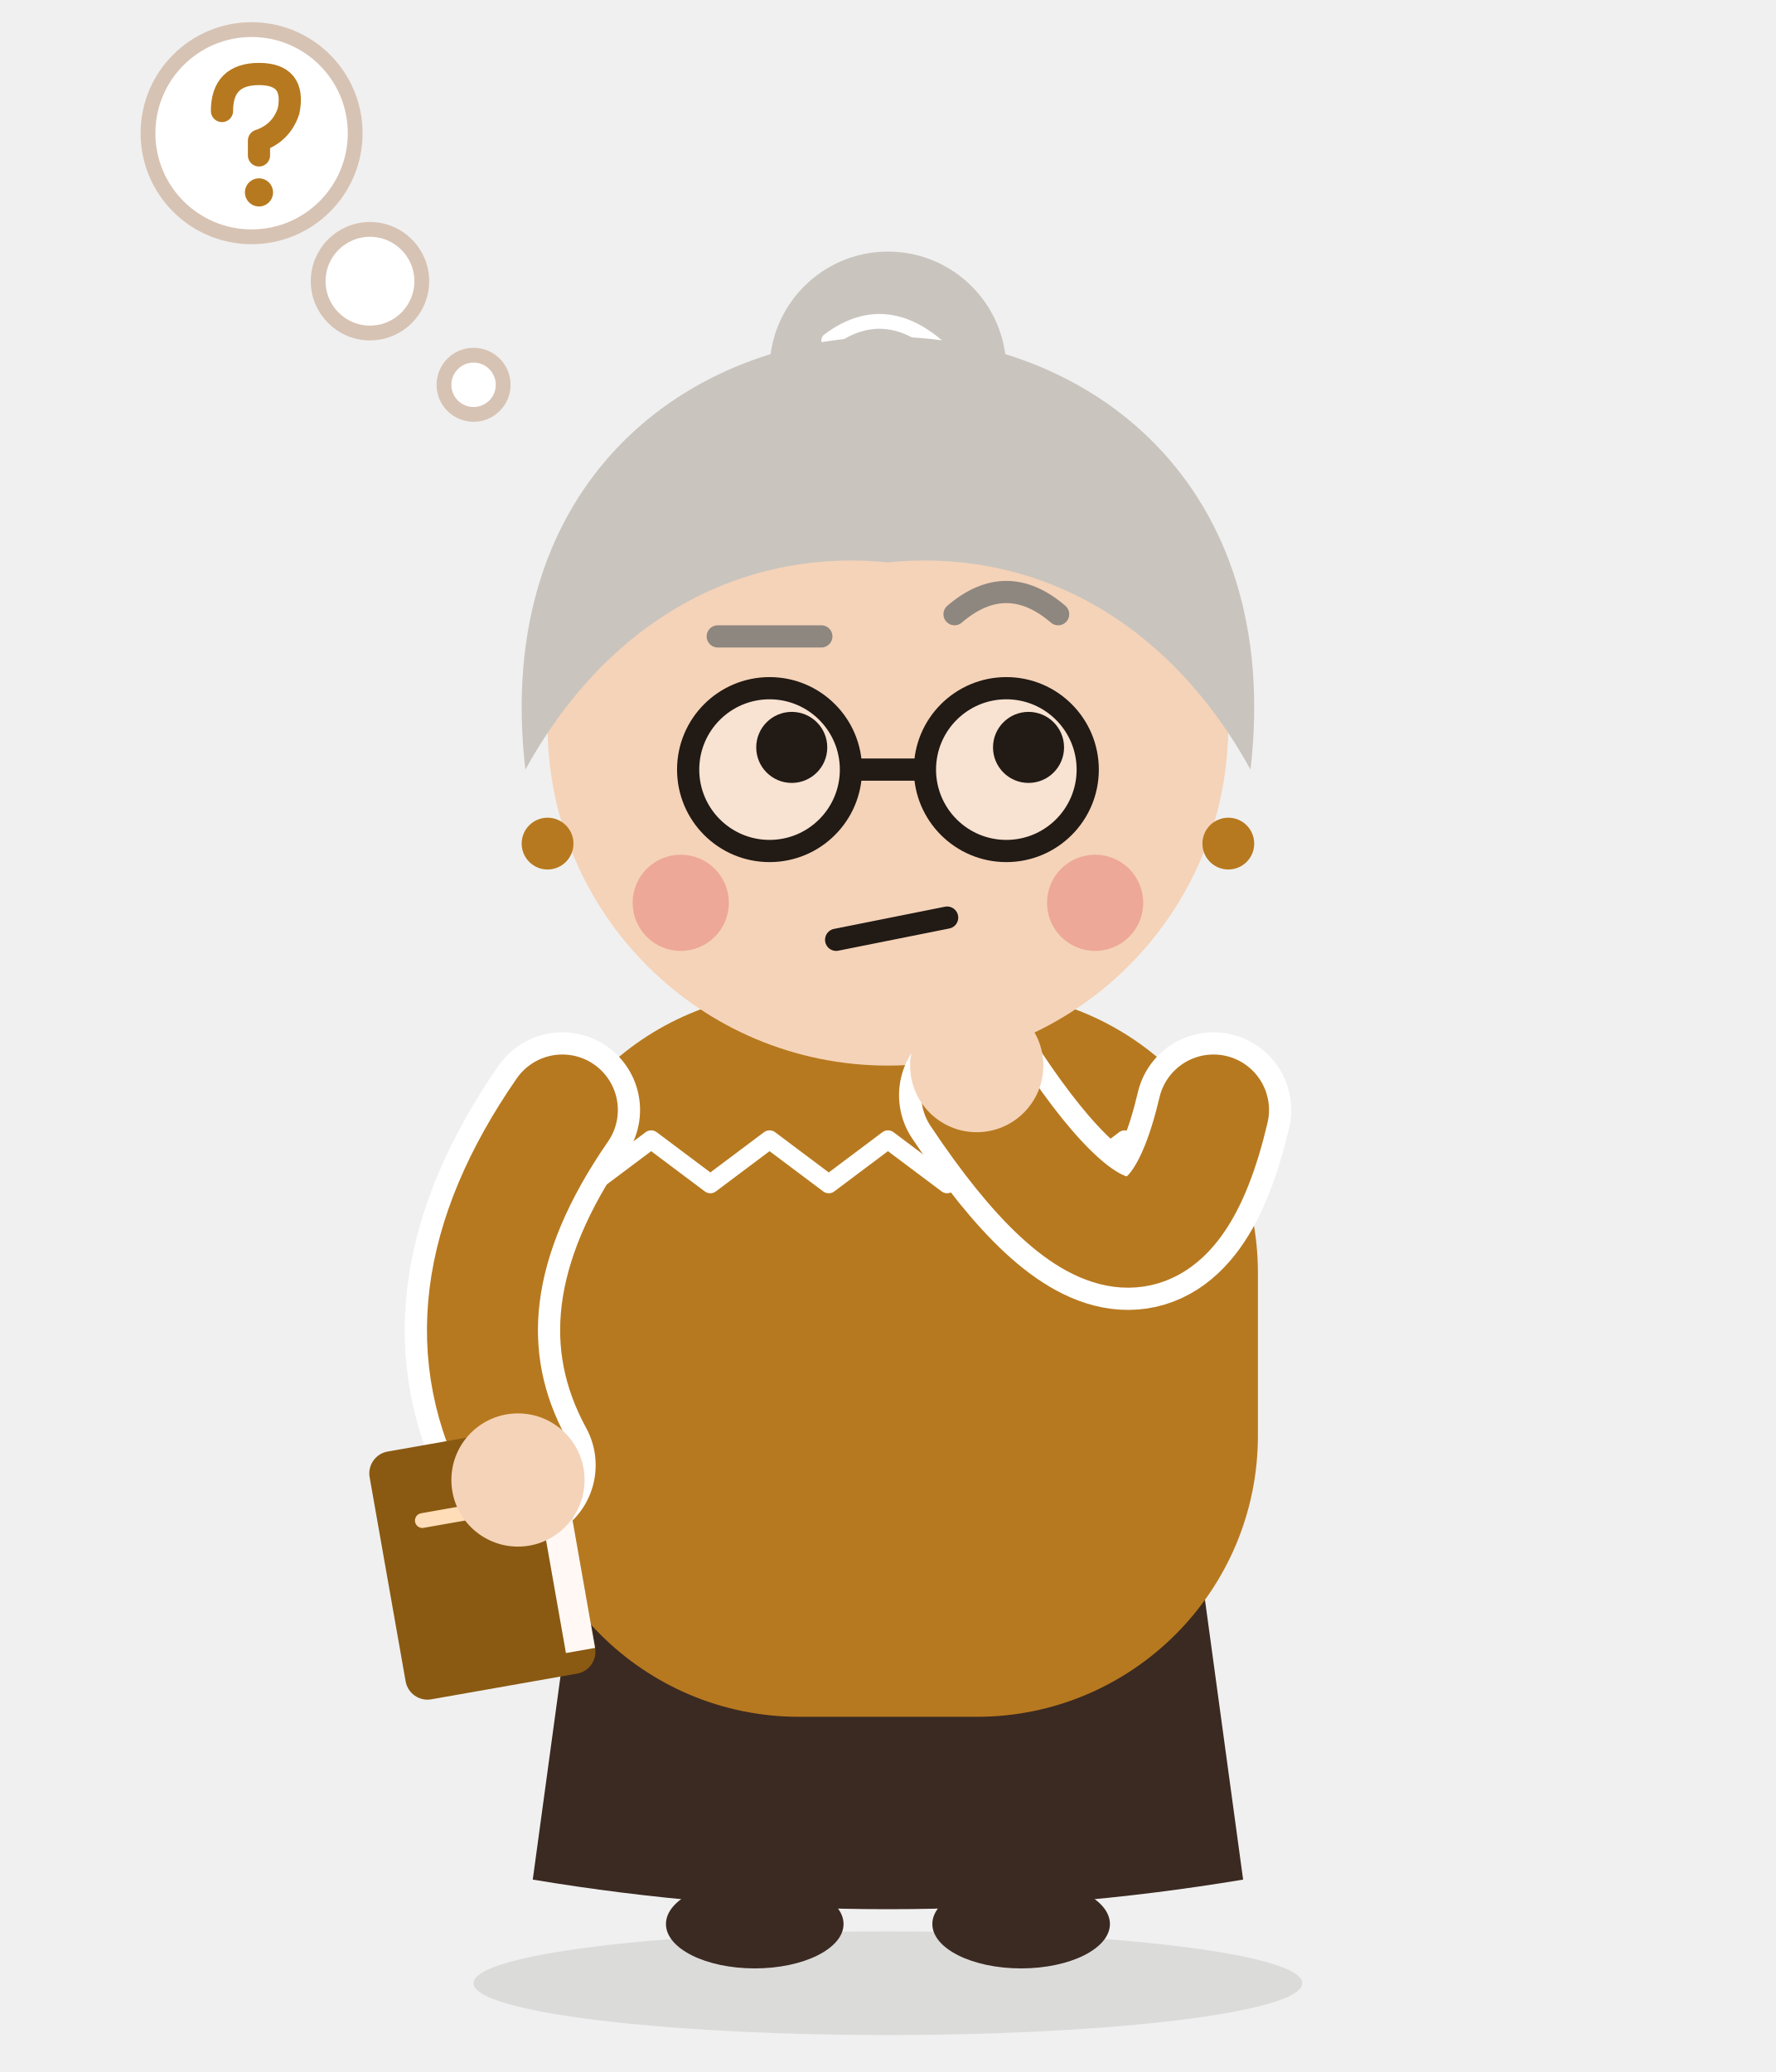
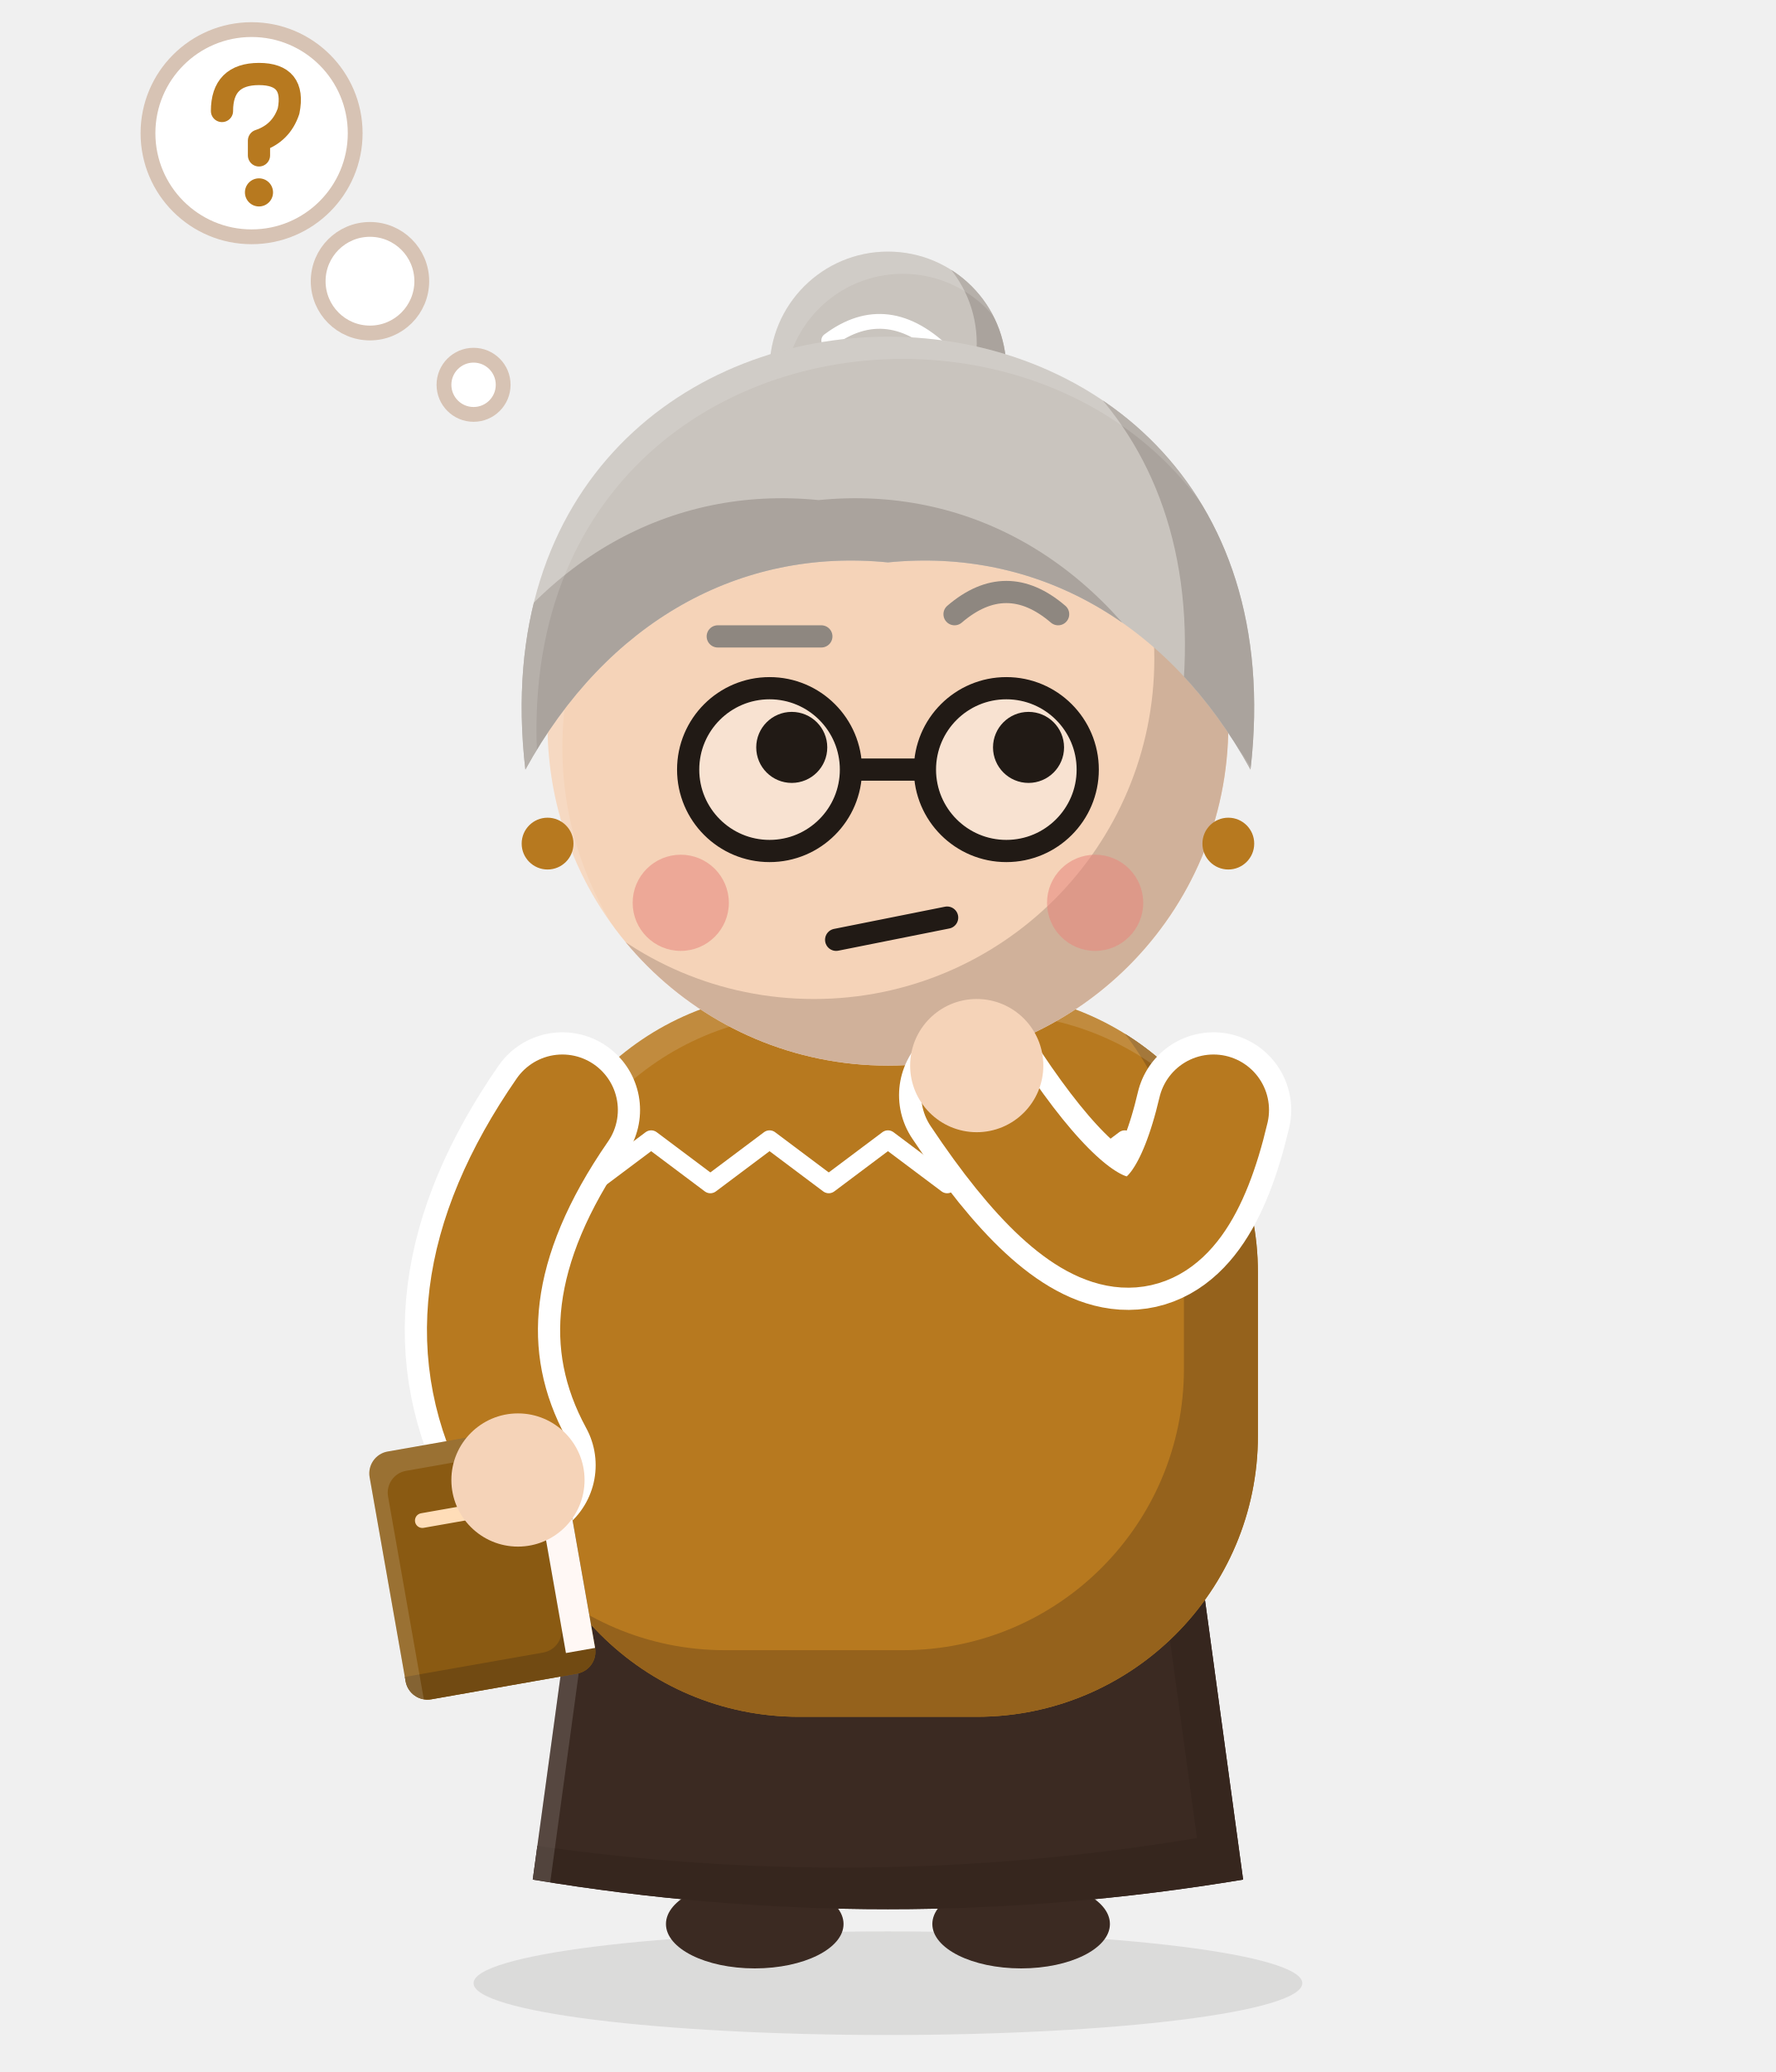
<svg xmlns="http://www.w3.org/2000/svg" viewBox="0 0 240 280" role="img" aria-label="Maite pensando" width="240" height="280">
  <ellipse cx="120" cy="268" rx="56" ry="7" fill="#211A15" opacity="0.1" />
  <g data-motion="Sway" data-pivot="120 264">
    <ellipse cx="102" cy="260" rx="12" ry="6" fill="#3B2A22" />
    <ellipse cx="138" cy="260" rx="12" ry="6" fill="#3B2A22" />
    <path d="M78 210 L162 210 L168 254 Q120 262 72 254 Z" fill="#3B2A22" />
+     <g data-depth-generated="">
+       <clipPath id="maite-piensa-6">
+         <path d="M78 210 L162 210 L168 254 Q120 262 72 254 Z" />
+       </clipPath>
+       <g clip-path="url(#maite-piensa-6)">
+         <path d="M32 170 H208 V302 H32 Z M71.76 204.38 L155.76 204.38 L161.76 248.38 Q113.76 256.38 65.76 248.38 Z" fill-rule="evenodd" fill="#36261E" />
+         <path d="M32 170 H208 V302 H32 Z M80 213 L164 213 L170 257 Q122 265 74 257 Z" fill-rule="evenodd" fill="#FFFFFF" opacity="0.14" />
+       </g>
+     </g>
    <g>
      <rect x="70" y="134" width="100" height="98" rx="38" fill="#B7791F" />
+       <g data-depth-generated="">
+         <clipPath id="maite-piensa-5">
+           <path d="M108,134 h24 a38,38 0 0,1 38,38 v22 a38,38 0 0,1 -38,38 h-24 a38,38 0 0,1 -38,-38 v-22 a38,38 0 0,1 38,-38 Z" />
+         </clipPath>
+         <g clip-path="url(#maite-piensa-5)">
+           <path d="M-8 56 H248 V310 H-8 Z M98 125 h24 a38 38 0 0 1 38 38 v22 a38 38 0 0 1 -38 38 h-24 a38 38 0 0 1 -38 -38 v-22 a38 38 0 0 1 38 -38 Z" fill-rule="evenodd" fill="#95621C" />
+           <path d="M-8 56 H248 V310 H-8 Z M110 137 h24 a38 38 0 0 1 38 38 v22 a38 38 0 0 1 -38 38 h-24 a38 38 0 0 1 -38 -38 v-22 a38 38 0 0 1 38 -38 Z" fill-rule="evenodd" fill="#FFFFFF" opacity="0.14" />
+         </g>
+       </g>
      <path d="M80 160 l8 -6 8 6 8 -6 8 6 8 -6 8 6 8 -6 8 6 8 -6 8 6" fill="none" stroke="#FFFFFF" stroke-width="2.5" stroke-linejoin="round" />
      <path d="M76 150 Q58 176 70 198" fill="none" stroke="#FFFFFF" stroke-width="21" stroke-linecap="round" />
      <path d="M76 150 Q58 176 70 198" fill="none" stroke="#B7791F" stroke-width="15" stroke-linecap="round" />
      <g transform="rotate(-10 66 210)">
        <rect x="52" y="194" width="26" height="34" rx="3" fill="#8A5A12" />
+         <g data-depth-generated="">
+           <clipPath id="maite-piensa-4">
+             <path d="M55,194 h20 a3,3 0 0,1 3,3 v28 a3,3 0 0,1 -3,3 h-20 a3,3 0 0,1 -3,-3 v-28 a3,3 0 0,1 3,-3 Z" />
+           </clipPath>
+           <g clip-path="url(#maite-piensa-4)">
+             <path d="M9 151 H121 V271 H9 Z M51 190.4 h20 a3 3 0 0 1 3 3 v28 a3 3 0 0 1 -3 3 h-20 a3 3 0 0 1 -3 -3 v-28 a3 3 0 0 1 3 -3 Z" fill-rule="evenodd" fill="#714A12" />
+             <path d="M9 151 H121 V271 H9 Z M57 197 h20 a3 3 0 0 1 3 3 v28 a3 3 0 0 1 -3 3 h-20 a3 3 0 0 1 -3 -3 v-28 a3 3 0 0 1 3 -3 Z" fill-rule="evenodd" fill="#FFFFFF" opacity="0.14" />
+           </g>
+         </g>
        <rect x="74" y="197" width="4" height="28" fill="#FFF8F5" />
        <path d="M58 204 L70 204" stroke="#FFDDB8" stroke-width="2" stroke-linecap="round" />
      </g>
      <circle cx="70" cy="200" r="9" fill="#F5D3B8" />
      <g>
        <circle cx="120" cy="50" r="16" fill="#C9C4BE" />
+         <g data-depth-generated="">
+           <clipPath id="maite-piensa-3">
+             <path d="M104,50 a16,16 0 1,0 32,0 a16,16 0 1,0 -32,0 Z" />
+           </clipPath>
+           <g clip-path="url(#maite-piensa-3)">
+             <path d="M48 -6 H192 V106 H48 Z M100 46.4 a16 16 0 1 0 32 0 a16 16 0 1 0 -32 0 Z" fill-rule="evenodd" fill="#AAA39D" />
+             <path d="M48 -6 H192 V106 H48 Z M106 53 a16 16 0 1 0 32 0 a16 16 0 1 0 -32 0 Z" fill-rule="evenodd" fill="#FFFFFF" opacity="0.14" />
+           </g>
+         </g>
        <path d="M112 46 Q120 40 128 48" fill="none" stroke="#FFFFFF" stroke-width="2" stroke-linecap="round" />
        <circle cx="120" cy="98" r="46" fill="#F5D3B8" />
+         <g data-depth-generated="">
+           <clipPath id="maite-piensa-2">
+             <path d="M74,98 a46,46 0 1,0 92,0 a46,46 0 1,0 -92,0 Z" />
+           </clipPath>
+           <g clip-path="url(#maite-piensa-2)">
+             <path d="M-12 12 H252 V184 H-12 Z M64 89 a46 46 0 1 0 92 0 a46 46 0 1 0 -92 0 Z" fill-rule="evenodd" fill="#D0B19A" />
+             <path d="M-12 12 H252 V184 H-12 Z M76 101 a46 46 0 1 0 92 0 a46 46 0 1 0 -92 0 Z" fill-rule="evenodd" fill="#FFFFFF" opacity="0.14" />
+           </g>
+         </g>
        <path d="M71 104 C62 26 178 26 169 104 C158 84 140 74 120 76 C100 74 82 84 71 104 Z" fill="#C9C4BE" />
+         <g data-depth-generated="">
+           <clipPath id="maite-piensa-1">
+             <path d="M71 104 C62 26 178 26 169 104 C158 84 140 74 120 76 C100 74 82 84 71 104 Z" />
+           </clipPath>
+           <g clip-path="url(#maite-piensa-1)">
+             <path d="M22 -14 H218 V144 H22 Z M61.64 95.58 C52.64 17.58 168.64 17.58 159.64 95.58 C148.64 75.58 130.64 65.58 110.64 67.58 C90.64 65.58 72.64 75.58 61.64 95.58 Z" fill-rule="evenodd" fill="#AAA39D" />
+             <path d="M22 -14 H218 V144 H22 Z M73 107 C64 29 180 29 171 107 C160 87 142 77 122 79 C102 77 84 87 73 107 Z" fill-rule="evenodd" fill="#FFFFFF" opacity="0.14" />
+           </g>
+         </g>
        <circle cx="74" cy="114" r="3.5" fill="#B7791F" />
        <circle cx="166" cy="114" r="3.5" fill="#B7791F" />
        <circle cx="104" cy="104" r="11" fill="#FFFFFF" fill-opacity="0.35" stroke="#211A15" stroke-width="3" />
        <circle cx="136" cy="104" r="11" fill="#FFFFFF" fill-opacity="0.35" stroke="#211A15" stroke-width="3" />
        <path d="M115 104 L125 104" stroke="#211A15" stroke-width="3" />
        <g data-motion="Look" data-pivot="120 104">
          <circle cx="107" cy="101" r="4.8" fill="#211A15" />
          <circle cx="139" cy="101" r="4.8" fill="#211A15" />
        </g>
        <path d="M97 86 L111 86 M129 83 Q136 77 143 83" fill="none" stroke="#8E8780" stroke-width="3" stroke-linecap="round" />
        <path d="M113 127 L128 124" stroke="#211A15" stroke-width="3" stroke-linecap="round" />
        <circle cx="92" cy="122" r="6.5" fill="#E8857C" opacity="0.55" />
        <circle cx="148" cy="122" r="6.5" fill="#E8857C" opacity="0.55" />
      </g>
      <g>
        <path d="M164 150 Q156 184 132 148" fill="none" stroke="#FFFFFF" stroke-width="21" stroke-linecap="round" />
        <path d="M164 150 Q156 184 132 148" fill="none" stroke="#B7791F" stroke-width="15" stroke-linecap="round" />
        <circle cx="132" cy="144" r="9" fill="#F5D3B8" />
      </g>
    </g>
  </g>
  <g data-motion="Bubble" data-pivot="64 52">
    <circle cx="64" cy="52" r="4" fill="#FFFFFF" stroke="#D7C3B4" stroke-width="2" />
  </g>
  <g data-motion="Bubble2" data-pivot="50 38">
    <circle cx="50" cy="38" r="7" fill="#FFFFFF" stroke="#D7C3B4" stroke-width="2" />
  </g>
  <g data-motion="Bubble3" data-pivot="34 18">
    <circle cx="34" cy="18" r="14" fill="#FFFFFF" stroke="#D7C3B4" stroke-width="2" />
  </g>
  <g data-motion="Bubble3" data-pivot="34 18">
    <path d="M30.0 15.0 Q30.0 10.0 35.0 10.0 Q40.0 10.0 39.0 15.0 Q38.0 18.0 35.0 19.0 L35.0 21.0" fill="none" stroke="#B7791F" stroke-width="3" stroke-linecap="round" stroke-linejoin="round" />
    <circle cx="35.0" cy="26.0" r="1.9" fill="#B7791F" />
  </g>
</svg>
